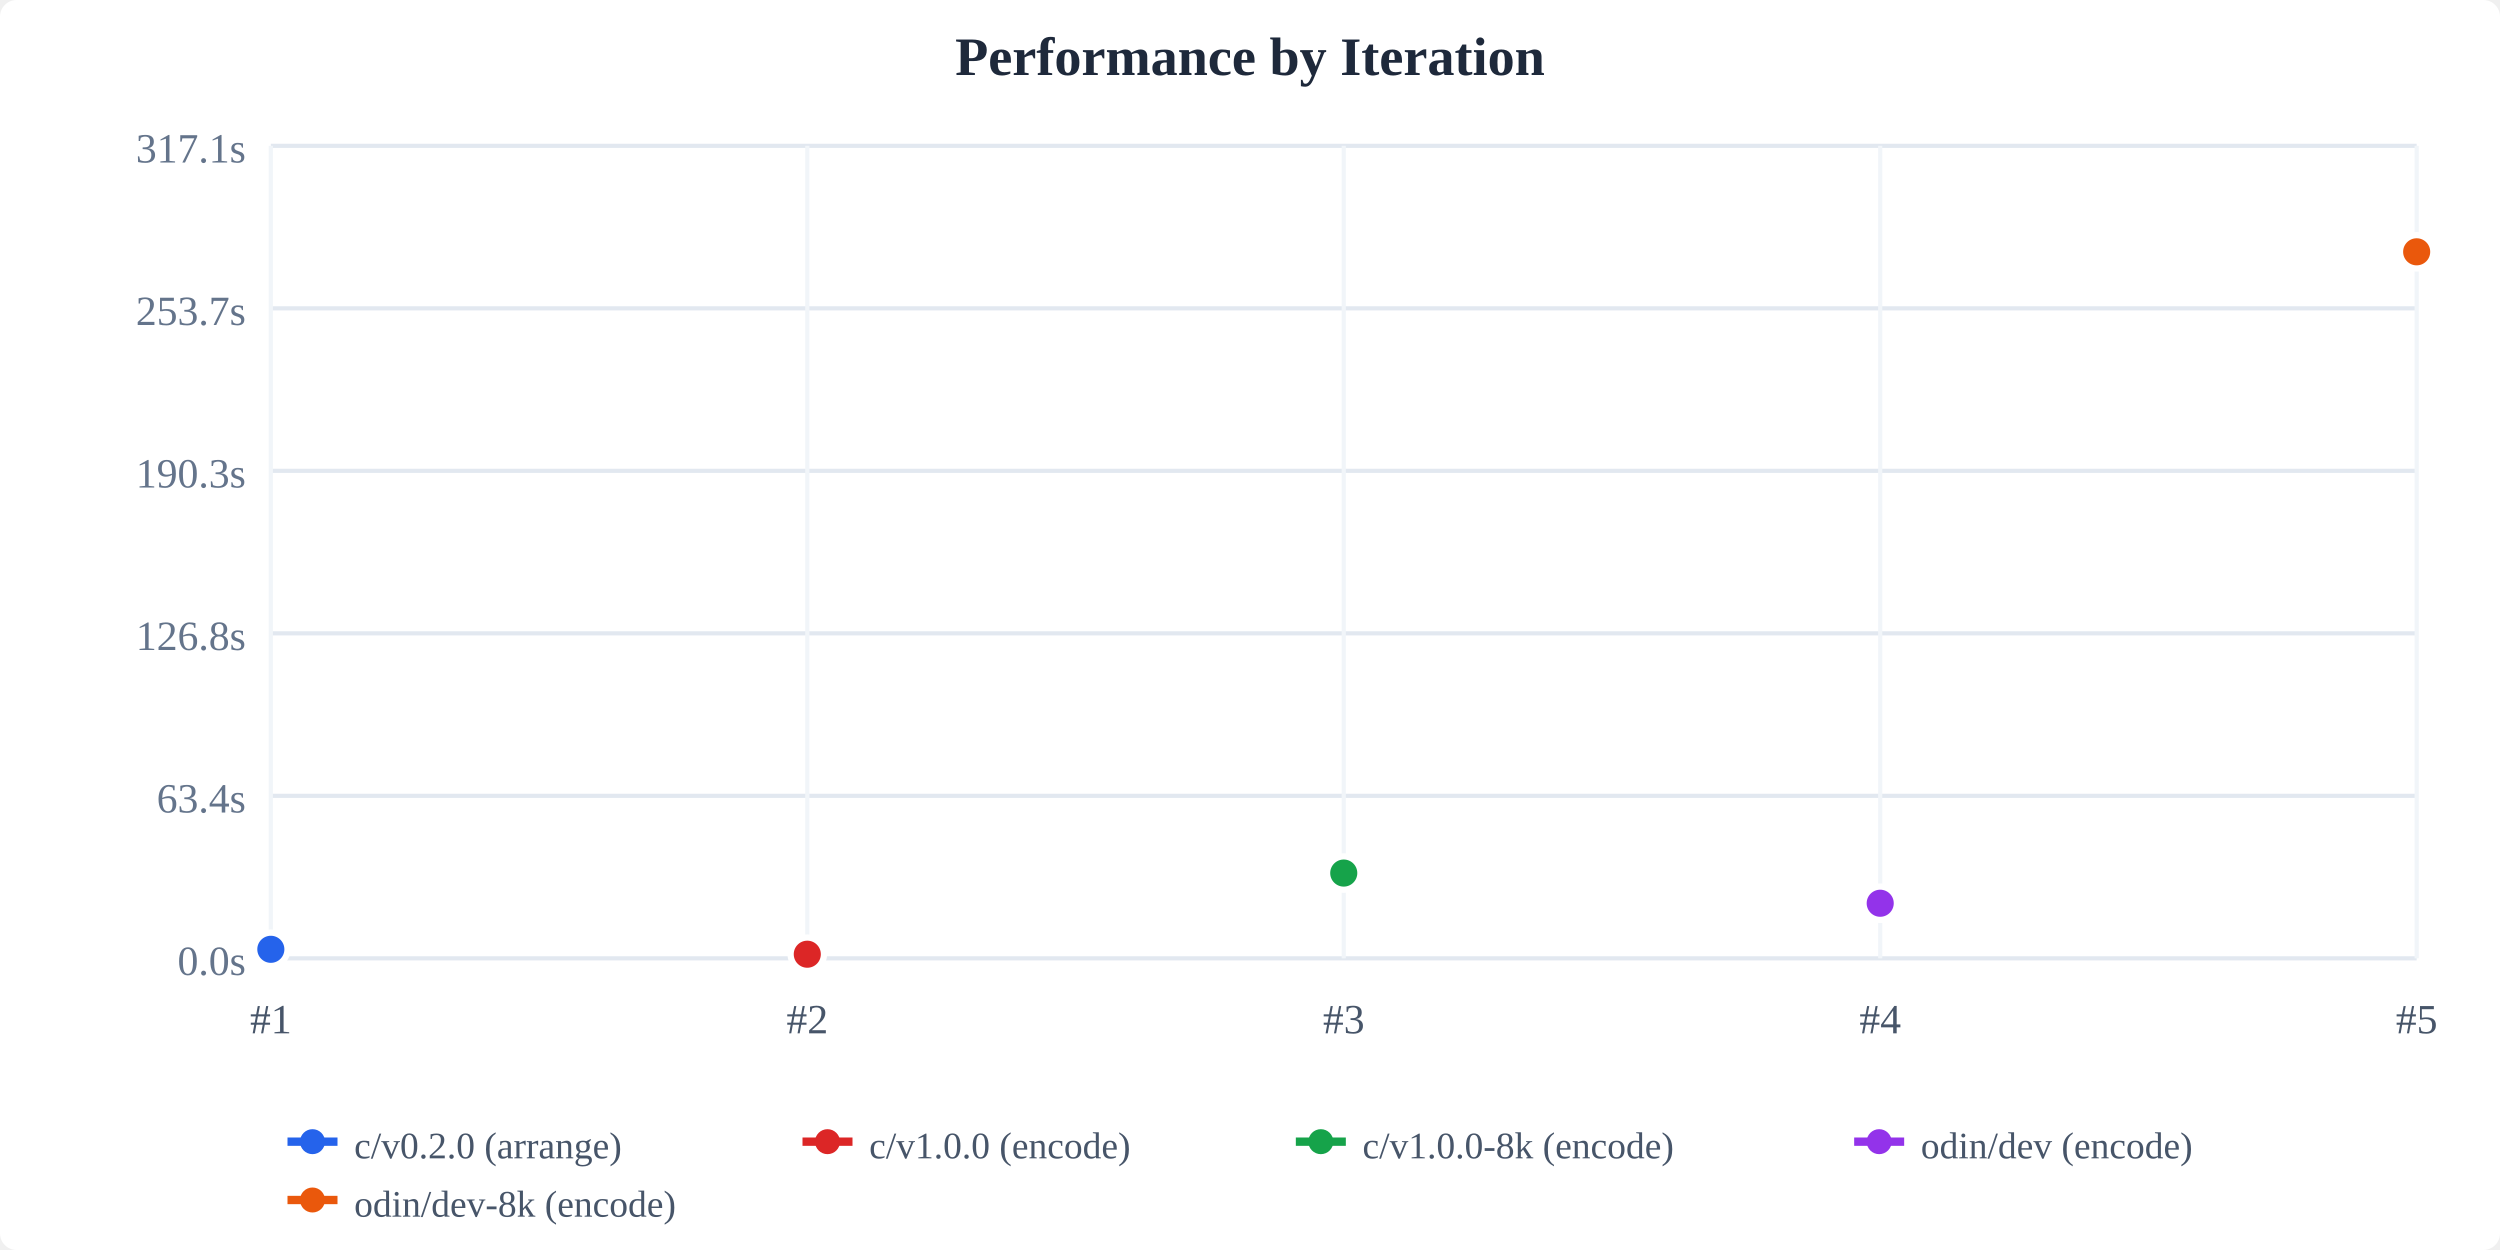
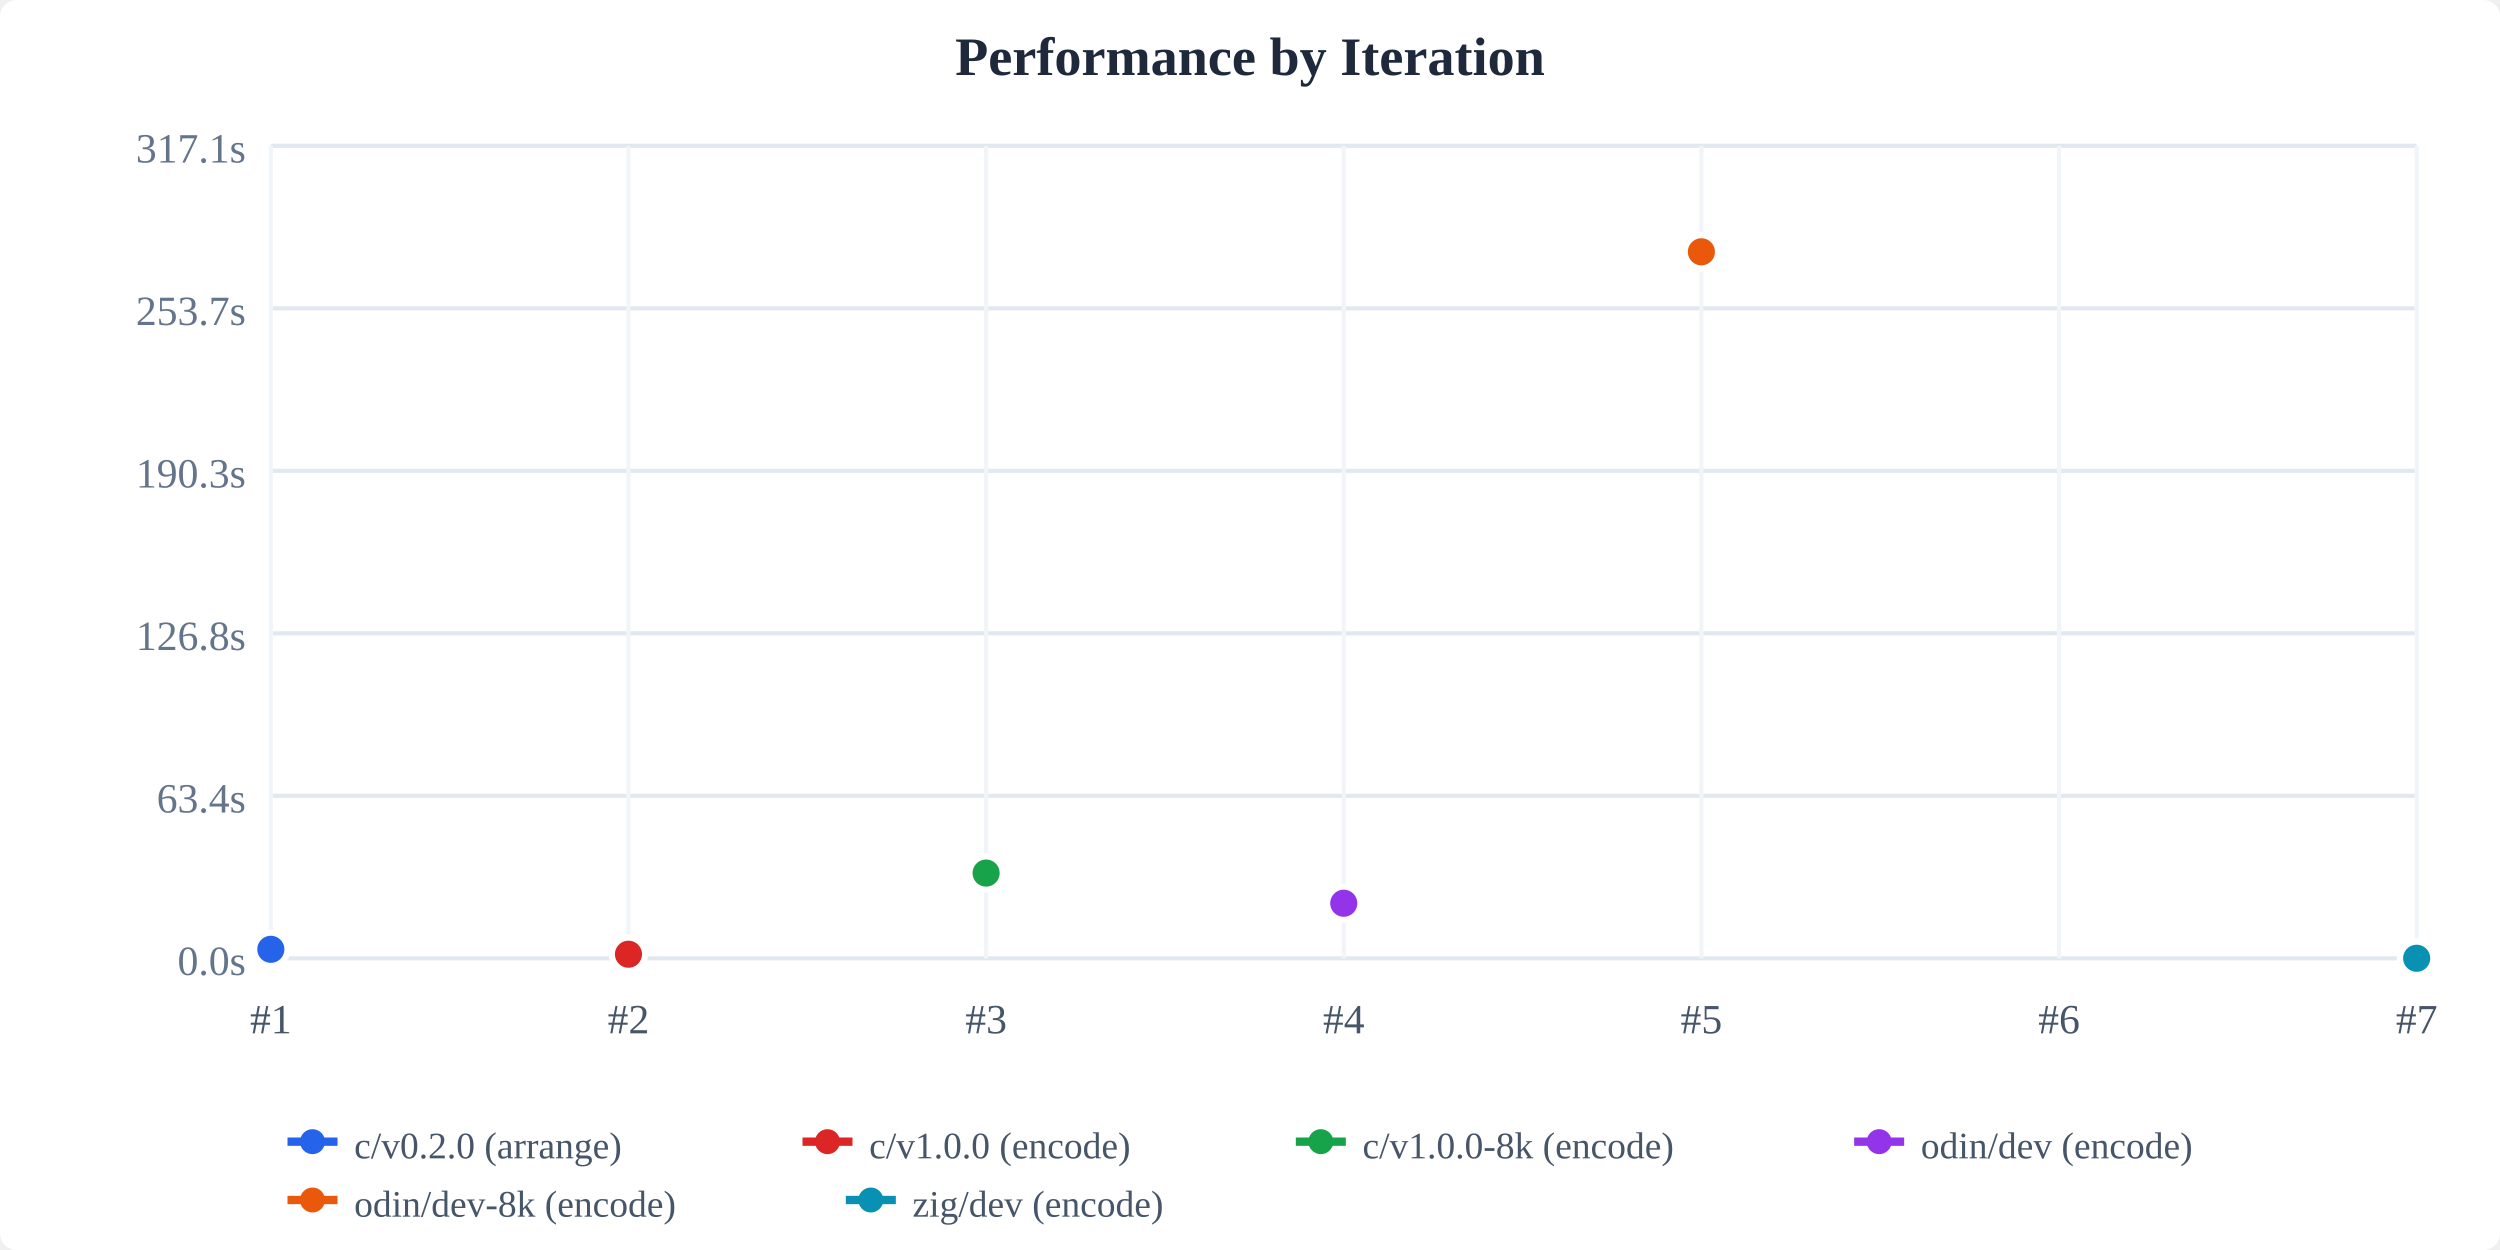
<svg xmlns="http://www.w3.org/2000/svg" width="600" height="300" viewBox="0 0 600 300">
  <rect width="600" height="300" fill="white" rx="4" />
  <text x="300.0" y="18" text-anchor="middle" font-size="13" font-weight="600" fill="#1e293b">Performance by Iteration</text>
  <line x1="65" y1="230.0" x2="580" y2="230.0" stroke="#e2e8f0" stroke-width="1" />
  <text x="59" y="234.0" text-anchor="end" font-size="10" fill="#64748b">0.0s</text>
  <line x1="65" y1="191.0" x2="580" y2="191.0" stroke="#e2e8f0" stroke-width="1" />
  <text x="59" y="195.0" text-anchor="end" font-size="10" fill="#64748b">63.4s</text>
  <line x1="65" y1="152.0" x2="580" y2="152.0" stroke="#e2e8f0" stroke-width="1" />
  <text x="59" y="156.0" text-anchor="end" font-size="10" fill="#64748b">126.8s</text>
  <line x1="65" y1="113" x2="580" y2="113" stroke="#e2e8f0" stroke-width="1" />
  <text x="59" y="117" text-anchor="end" font-size="10" fill="#64748b">190.3s</text>
  <line x1="65" y1="74" x2="580" y2="74" stroke="#e2e8f0" stroke-width="1" />
  <text x="59" y="78" text-anchor="end" font-size="10" fill="#64748b">253.7s</text>
  <line x1="65" y1="35.0" x2="580" y2="35.0" stroke="#e2e8f0" stroke-width="1" />
  <text x="59" y="39.0" text-anchor="end" font-size="10" fill="#64748b">317.1s</text>
  <text x="65.0" y="248" text-anchor="middle" font-size="10" fill="#475569">#1</text>
  <line x1="65.0" y1="35" x2="65.0" y2="230" stroke="#f1f5f9" stroke-width="1" />
-   <text x="193.75" y="248" text-anchor="middle" font-size="10" fill="#475569">#2</text>
-   <line x1="193.75" y1="35" x2="193.75" y2="230" stroke="#f1f5f9" stroke-width="1" />
-   <text x="322.5" y="248" text-anchor="middle" font-size="10" fill="#475569">#3</text>
+   <text x="150.833" y="248" text-anchor="middle" font-size="10" fill="#475569">#2</text>
+   <line x1="150.833" y1="35" x2="150.833" y2="230" stroke="#f1f5f9" stroke-width="1" />
+   <text x="236.667" y="248" text-anchor="middle" font-size="10" fill="#475569">#3</text>
+   <line x1="236.667" y1="35" x2="236.667" y2="230" stroke="#f1f5f9" stroke-width="1" />
+   <text x="322.5" y="248" text-anchor="middle" font-size="10" fill="#475569">#4</text>
  <line x1="322.5" y1="35" x2="322.5" y2="230" stroke="#f1f5f9" stroke-width="1" />
-   <text x="451.25" y="248" text-anchor="middle" font-size="10" fill="#475569">#4</text>
-   <line x1="451.25" y1="35" x2="451.25" y2="230" stroke="#f1f5f9" stroke-width="1" />
-   <text x="580.0" y="248" text-anchor="middle" font-size="10" fill="#475569">#5</text>
+   <text x="408.333" y="248" text-anchor="middle" font-size="10" fill="#475569">#5</text>
+   <line x1="408.333" y1="35" x2="408.333" y2="230" stroke="#f1f5f9" stroke-width="1" />
+   <text x="494.167" y="248" text-anchor="middle" font-size="10" fill="#475569">#6</text>
+   <line x1="494.167" y1="35" x2="494.167" y2="230" stroke="#f1f5f9" stroke-width="1" />
+   <text x="580.0" y="248" text-anchor="middle" font-size="10" fill="#475569">#7</text>
  <line x1="580.0" y1="35" x2="580.0" y2="230" stroke="#f1f5f9" stroke-width="1" />
  <circle cx="65.0" cy="227.834" r="4" fill="#2563eb" stroke="white" stroke-width="1.5" />
-   <circle cx="193.75" cy="229.012" r="4" fill="#dc2626" stroke="white" stroke-width="1.5" />
-   <circle cx="322.5" cy="209.537" r="4" fill="#16a34a" stroke="white" stroke-width="1.5" />
-   <circle cx="451.25" cy="216.78" r="4" fill="#9333ea" stroke="white" stroke-width="1.5" />
-   <circle cx="580.0" cy="60.435" r="4" fill="#ea580c" stroke="white" stroke-width="1.5" />
+   <circle cx="150.833" cy="229.012" r="4" fill="#dc2626" stroke="white" stroke-width="1.5" />
+   <circle cx="236.667" cy="209.537" r="4" fill="#16a34a" stroke="white" stroke-width="1.5" />
+   <circle cx="322.5" cy="216.78" r="4" fill="#9333ea" stroke="white" stroke-width="1.5" />
+   <circle cx="408.333" cy="60.435" r="4" fill="#ea580c" stroke="white" stroke-width="1.5" />
+   <circle cx="580.0" cy="229.983" r="4" fill="#0891b2" stroke="white" stroke-width="1.5" />
  <line x1="69" y1="274" x2="81" y2="274" stroke="#2563eb" stroke-width="2" />
  <circle cx="75" cy="274" r="3" fill="#2563eb" />
  <text x="85" y="278" font-size="9" fill="#475569">c/v0.2.0 (arrange)</text>
  <line x1="192.6" y1="274" x2="204.6" y2="274" stroke="#dc2626" stroke-width="2" />
  <circle cx="198.6" cy="274" r="3" fill="#dc2626" />
  <text x="208.6" y="278" font-size="9" fill="#475569">c/v1.0.0 (encode)</text>
  <line x1="311.0" y1="274" x2="323.0" y2="274" stroke="#16a34a" stroke-width="2" />
  <circle cx="317.0" cy="274" r="3" fill="#16a34a" />
  <text x="327.0" y="278" font-size="9" fill="#475569">c/v1.0.0-8k (encode)</text>
  <line x1="445.0" y1="274" x2="457.0" y2="274" stroke="#9333ea" stroke-width="2" />
  <circle cx="451.0" cy="274" r="3" fill="#9333ea" />
  <text x="461.0" y="278" font-size="9" fill="#475569">odin/dev (encode)</text>
  <line x1="69" y1="288" x2="81" y2="288" stroke="#ea580c" stroke-width="2" />
  <circle cx="75" cy="288" r="3" fill="#ea580c" />
  <text x="85" y="292" font-size="9" fill="#475569">odin/dev-8k (encode)</text>
+   <line x1="203.0" y1="288" x2="215.0" y2="288" stroke="#0891b2" stroke-width="2" />
+   <circle cx="209.0" cy="288" r="3" fill="#0891b2" />
+   <text x="219.0" y="292" font-size="9" fill="#475569">zig/dev (encode)</text>
</svg>
